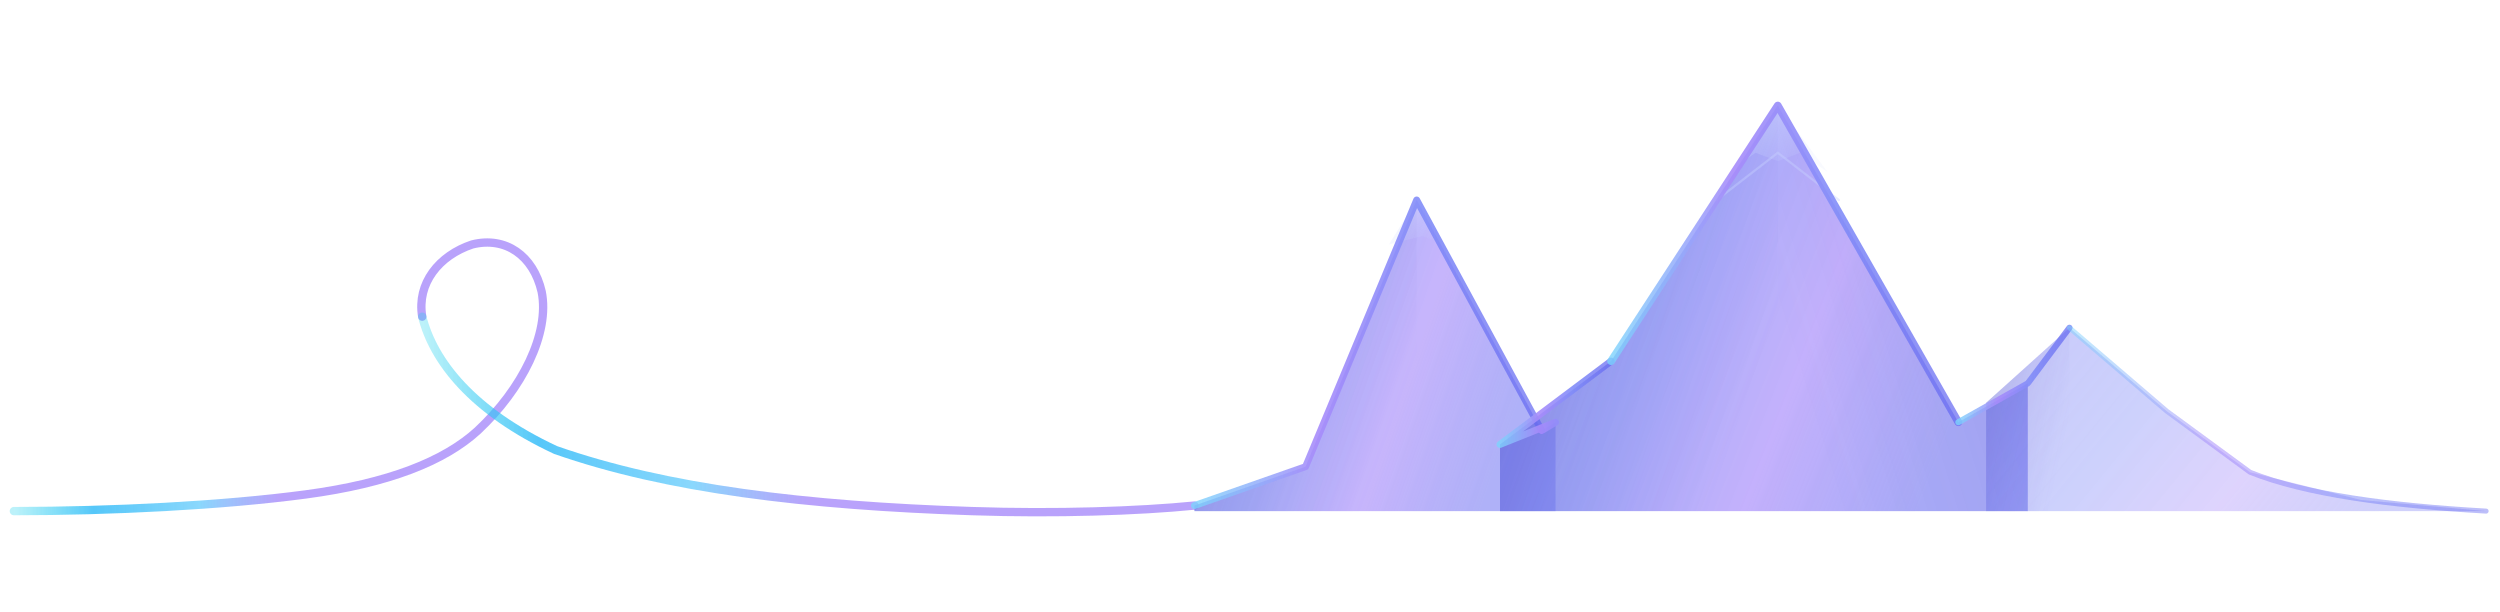
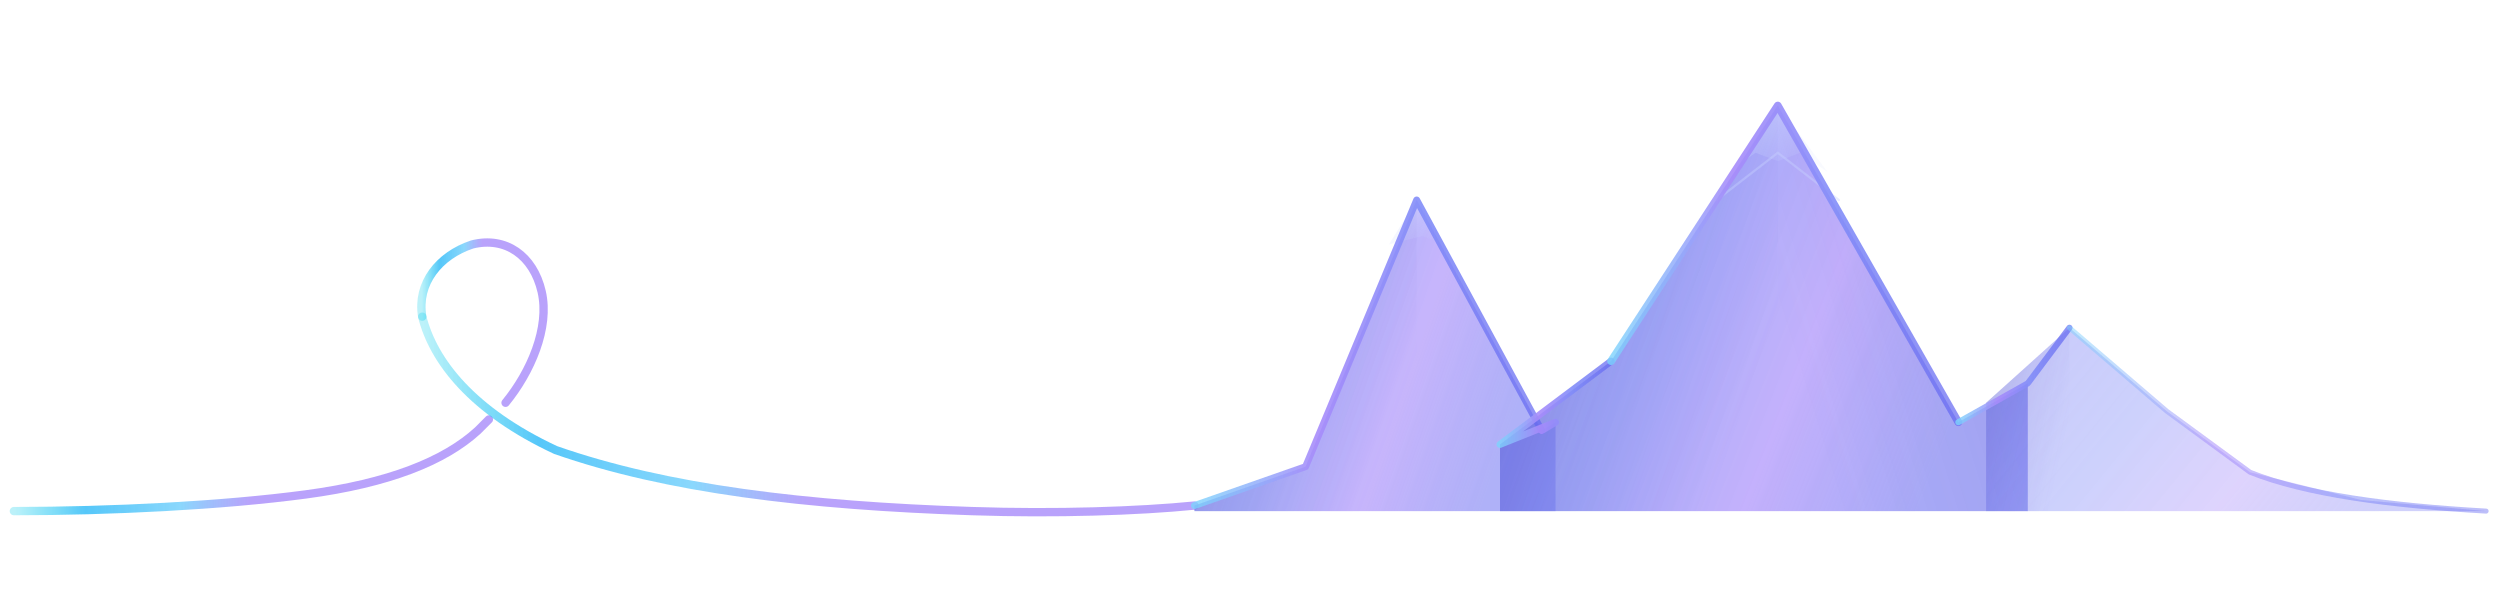
<svg xmlns="http://www.w3.org/2000/svg" viewBox="0 0 900 220" preserveAspectRatio="xMidYMid meet">
  <defs>
    <linearGradient id="mtn-fill" x1="0" y1="0" x2="1" y2="0.3">
      <stop offset="0%" stop-color="#6366f1" stop-opacity="0.7" />
      <stop offset="40%" stop-color="#818cf8" stop-opacity="0.8" />
      <stop offset="70%" stop-color="#a78bfa" stop-opacity="0.75" />
      <stop offset="100%" stop-color="#6366f1" stop-opacity="0.6" />
    </linearGradient>
    <linearGradient id="mtn-outline" x1="0" y1="0" x2="1" y2="0">
      <stop offset="0%" stop-color="#7dd3fc" stop-opacity="0.8" />
      <stop offset="35%" stop-color="#a78bfa" stop-opacity="0.9" />
      <stop offset="65%" stop-color="#818cf8" stop-opacity="0.9" />
      <stop offset="100%" stop-color="#6366f1" stop-opacity="0.7" />
    </linearGradient>
    <linearGradient id="wave-stroke" x1="0" y1="0" x2="0.5" y2="0">
      <stop offset="0%" stop-color="#22d3ee" stop-opacity="0.3" />
      <stop offset="30%" stop-color="#38bdf8" stop-opacity="0.85" />
      <stop offset="70%" stop-color="#7dd3fc" stop-opacity="0.9" />
      <stop offset="100%" stop-color="#a78bfa" stop-opacity="0.8" />
    </linearGradient>
    <linearGradient id="snow-fill" x1="0" y1="0" x2="0.5" y2="1">
      <stop offset="0%" stop-color="#e0e7ff" stop-opacity="0.5" />
      <stop offset="100%" stop-color="#c7d2fe" stop-opacity="0.1" />
    </linearGradient>
    <linearGradient id="shadow-left" x1="0" y1="0" x2="1" y2="0.5">
      <stop offset="0%" stop-color="#312e81" stop-opacity="0.5" />
      <stop offset="100%" stop-color="#4338ca" stop-opacity="0" />
    </linearGradient>
    <linearGradient id="shadow-right" x1="1" y1="0" x2="0" y2="0.5">
      <stop offset="0%" stop-color="#312e81" stop-opacity="0.4" />
      <stop offset="100%" stop-color="#4338ca" stop-opacity="0" />
    </linearGradient>
  </defs>
-   <path d="M5,184            C40,184 80,182 110,178            C140,174 160,166 172,155            C188,140 198,120 195,105            C192,92 182,85 170,88            C158,92 150,102 152,114" fill="none" stroke="url(#wave-stroke)" stroke-width="3" stroke-linecap="round" stroke-linejoin="round" />
+   <path d="M5,184            C40,184 80,182 110,178            C140,174 160,166 172,155            C174,153 175,152 176,151" fill="none" stroke="url(#wave-stroke)" stroke-width="3" stroke-linecap="round" stroke-linejoin="round" />
+   <path d="M182,145            C191,134 198,118 195,105            C192,92 182,85 170,88            C158,92 150,102 152,114" fill="none" stroke="url(#wave-stroke)" stroke-width="3" stroke-linecap="round" stroke-linejoin="round" />
  <path d="M152,114            C156,130 170,148 200,162            C240,176 290,182 350,184            C380,185 410,184 430,182" fill="none" stroke="url(#wave-stroke)" stroke-width="3" stroke-linecap="round" stroke-linejoin="round" />
  <path d="M430,182 L470,168 L510,72 L555,155 L560,152 L560,184 L430,184 Z" fill="url(#mtn-fill)" opacity="0.85" />
  <path d="M430,182 L470,168 L510,72 L510,184 L430,184 Z" fill="url(#shadow-left)" opacity="0.5" />
  <path d="M500,88 L510,72 L520,88 L512,85 Z" fill="url(#snow-fill)" />
  <path d="M540,160 L580,130 L640,38 L705,152 L730,138 L730,184 L540,184 Z" fill="url(#mtn-fill)" opacity="0.9" />
  <path d="M540,160 L580,130 L640,38 L640,184 L540,184 Z" fill="url(#shadow-left)" opacity="0.55" />
  <path d="M640,38 L705,152 L730,138 L730,184 L640,184 Z" fill="url(#shadow-right)" opacity="0.3" />
  <path d="M625,60 L640,38 L658,62 L648,55 L640,58 L632,55 Z" fill="url(#snow-fill)" />
  <path d="M618,72 L640,55 L662,72" fill="none" stroke="#c7d2fe" stroke-width="0.8" stroke-linecap="round" opacity="0.4" />
  <path d="M715,145 L745,118 L780,148 L810,170 L850,180 L895,184 L715,184 Z" fill="url(#mtn-fill)" opacity="0.5" />
  <path d="M715,145 L745,118 L745,184 L715,184 Z" fill="url(#shadow-left)" opacity="0.3" />
  <path d="M430,182 L470,168 L510,72 L555,155" fill="none" stroke="url(#mtn-outline)" stroke-width="2.5" stroke-linecap="round" stroke-linejoin="round" />
  <path d="M555,155 L560,152 L540,160 L580,130" fill="none" stroke="url(#mtn-outline)" stroke-width="2.5" stroke-linecap="round" stroke-linejoin="round" />
  <path d="M580,130 L640,38 L705,152" fill="none" stroke="url(#mtn-outline)" stroke-width="2.8" stroke-linecap="round" stroke-linejoin="round" />
  <path d="M705,152 L730,138 L745,118" fill="none" stroke="url(#mtn-outline)" stroke-width="2.2" stroke-linecap="round" stroke-linejoin="round" />
  <path d="M745,118            L780,148            L810,170            C830,178 860,182 895,184" fill="none" stroke="url(#mtn-outline)" stroke-width="1.8" stroke-linecap="round" stroke-linejoin="round" opacity="0.6" />
  <path d="M430,182 L430,184" fill="none" stroke="url(#mtn-outline)" stroke-width="1" opacity="0.3" />
</svg>
